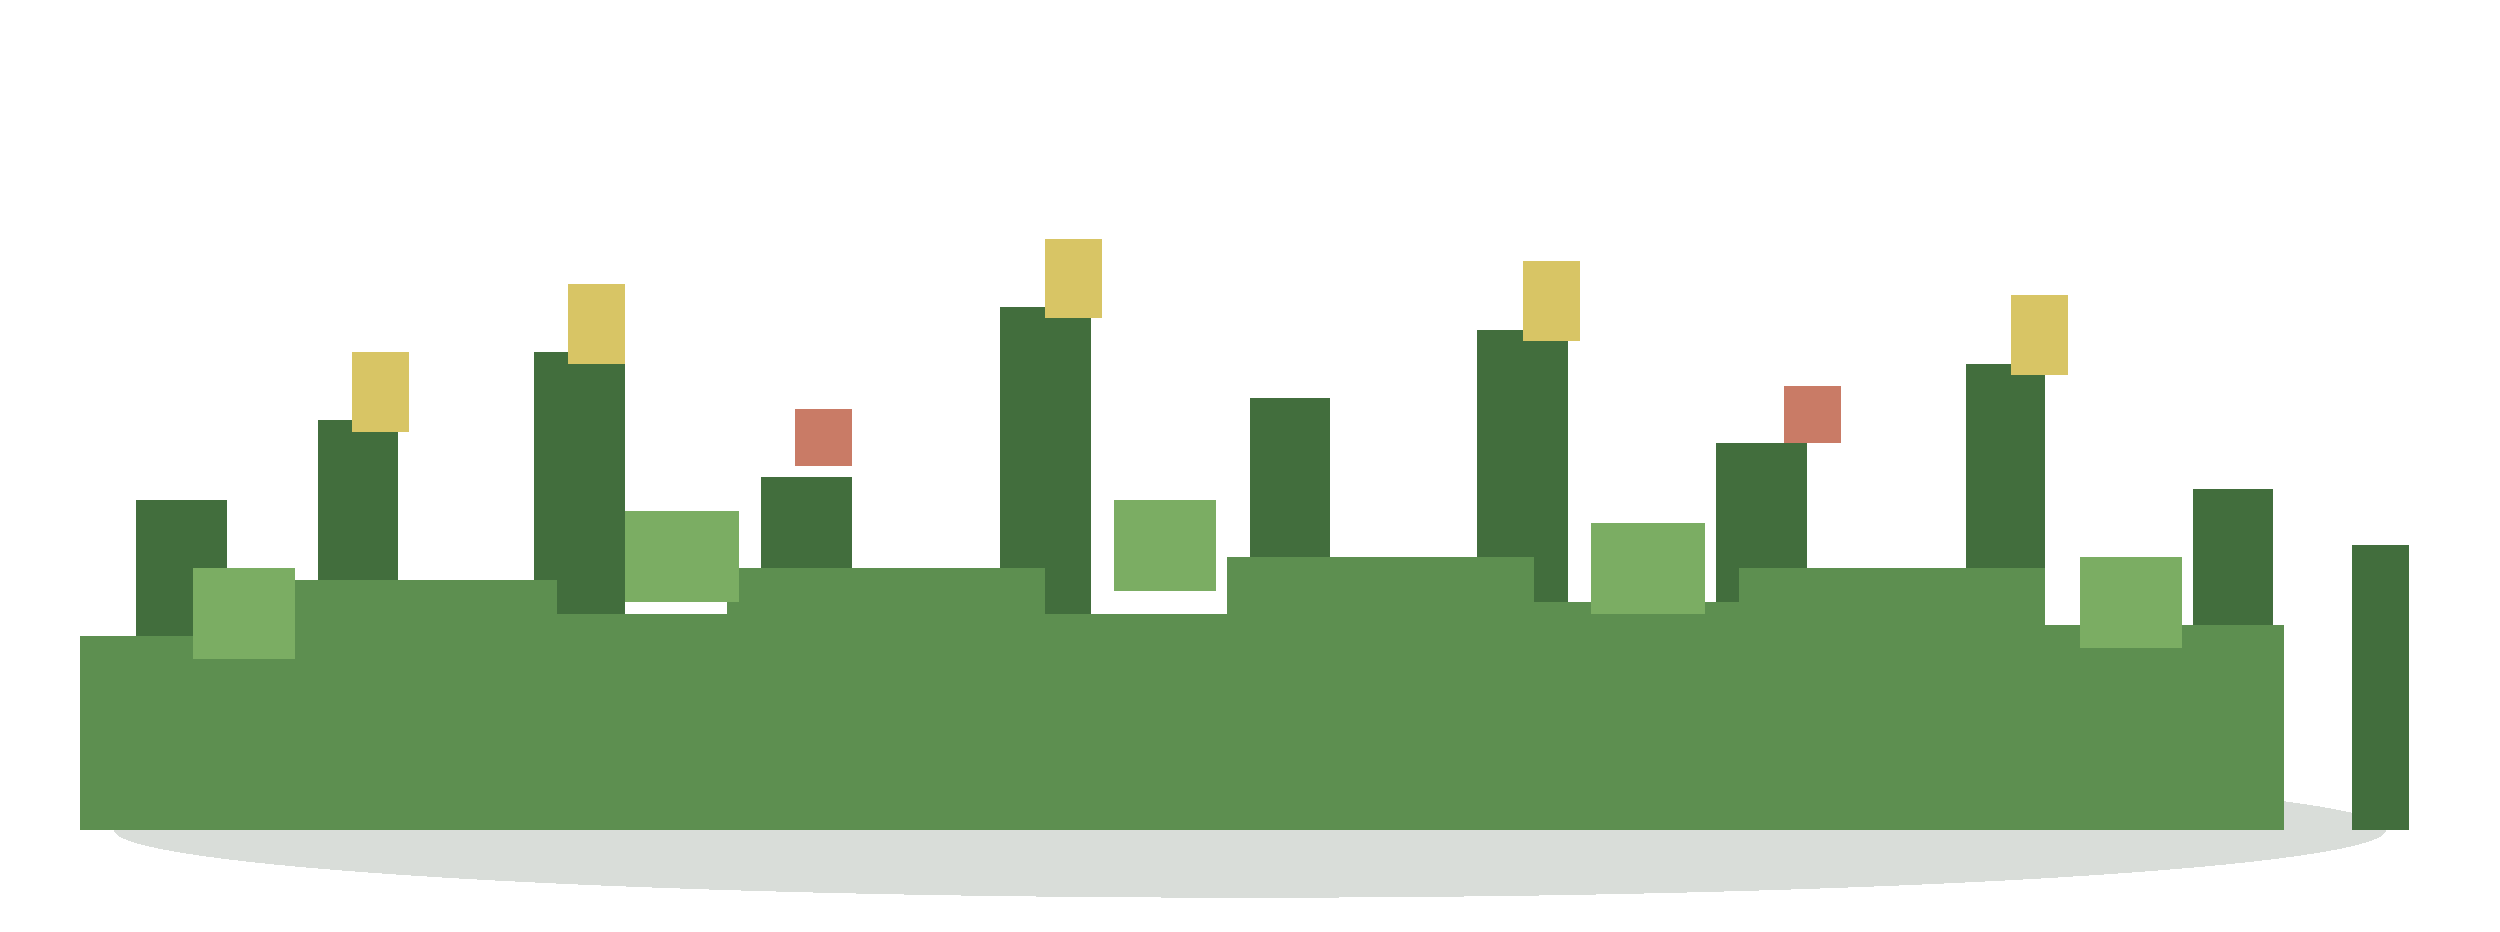
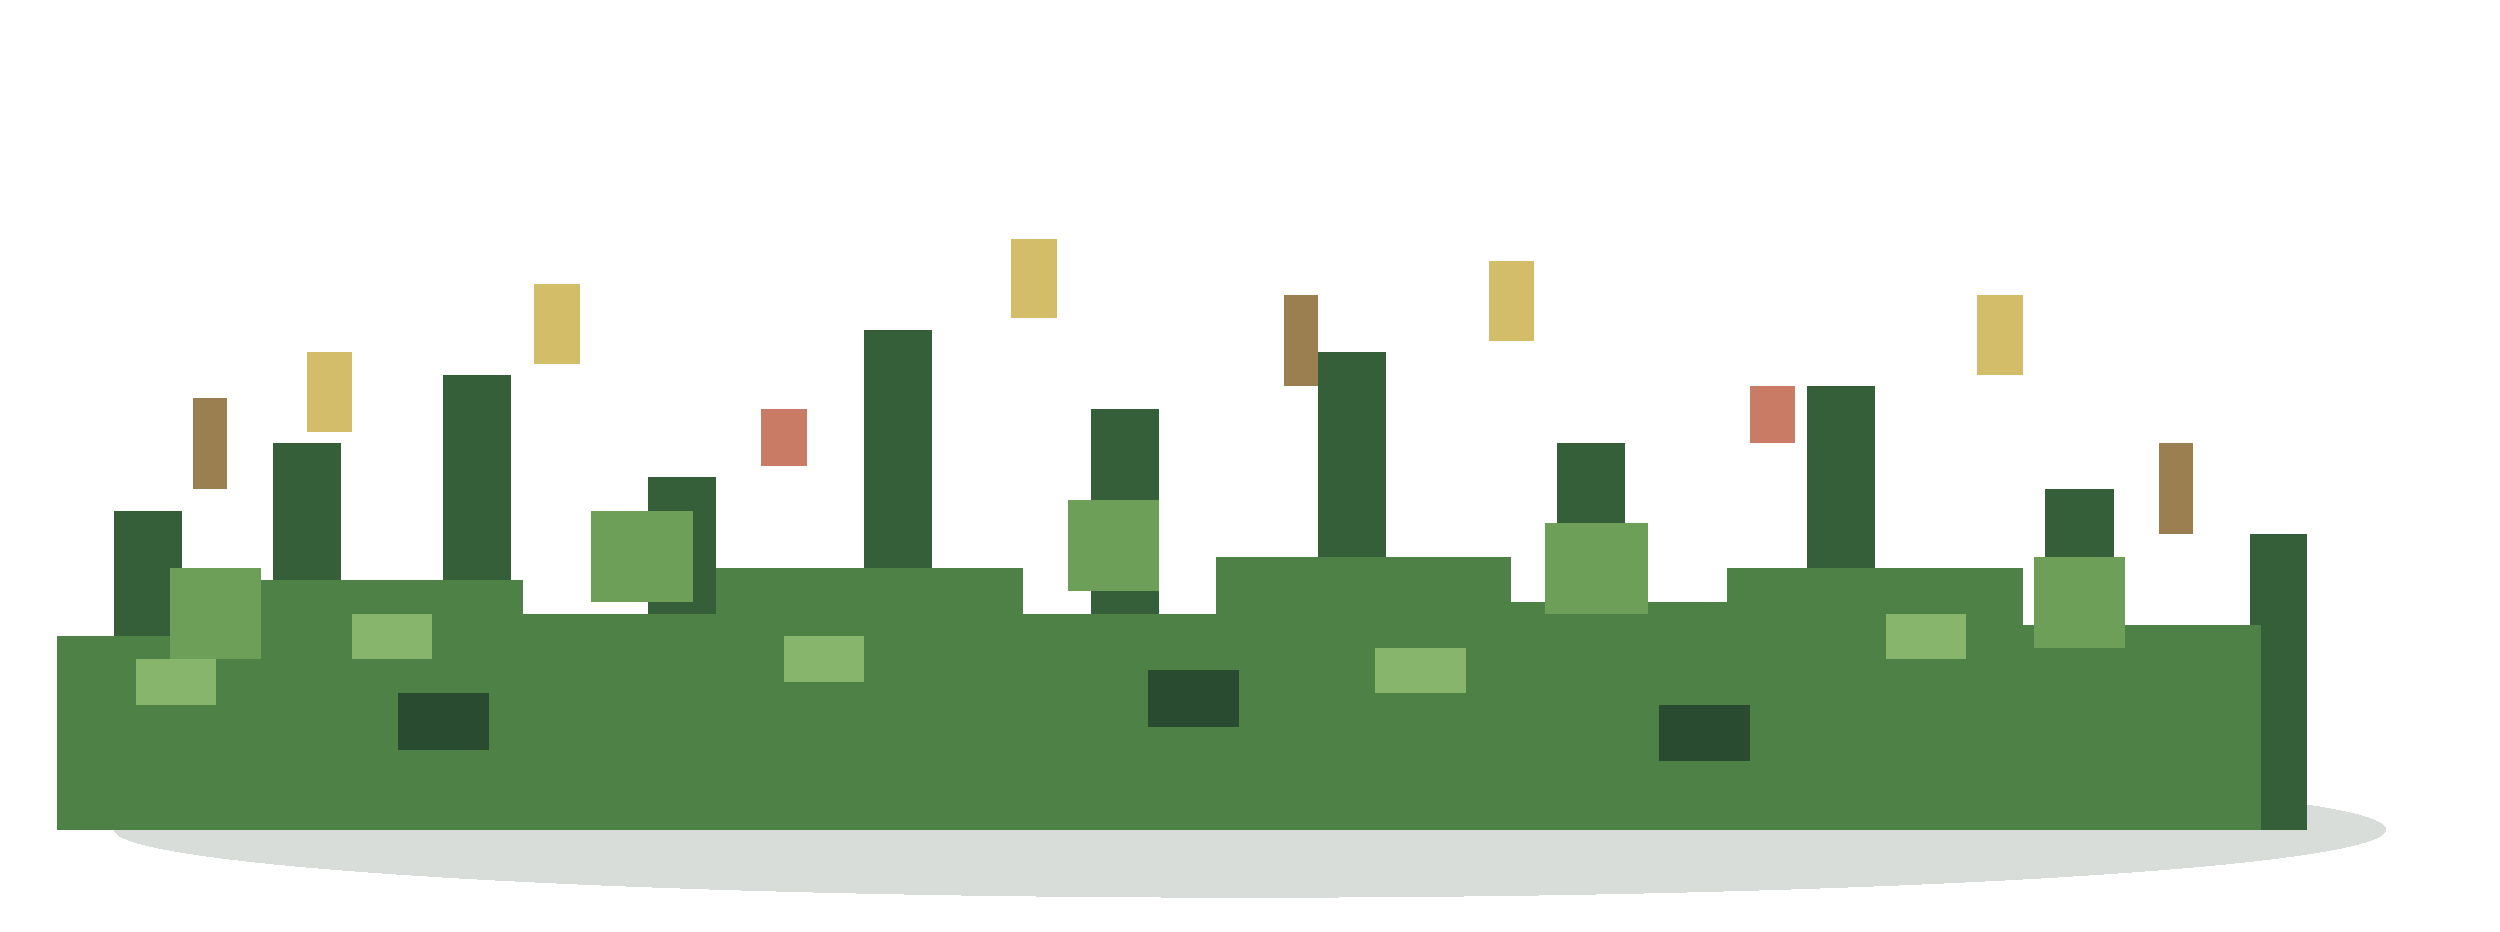
<svg xmlns="http://www.w3.org/2000/svg" width="220" height="82" viewBox="0 0 220 82" shape-rendering="crispEdges">
  <rect width="220" height="82" fill="none" />
  <ellipse cx="110" cy="73" rx="100" ry="6" fill="#2e452b" opacity=".18" />
-   <g fill="#426e3d">
-     <rect x="12" y="44" width="8" height="29" />
-     <rect x="28" y="37" width="7" height="36" />
-     <rect x="47" y="31" width="8" height="42" />
-     <rect x="67" y="42" width="8" height="31" />
-     <rect x="88" y="27" width="8" height="46" />
-     <rect x="110" y="35" width="7" height="38" />
-     <rect x="130" y="29" width="8" height="44" />
-     <rect x="151" y="39" width="8" height="34" />
-     <rect x="173" y="32" width="7" height="41" />
-     <rect x="193" y="43" width="7" height="30" />
-     <rect x="207" y="48" width="5" height="25" />
+   <g fill="#355f38">
+     <rect x="10" y="45" width="6" height="28" />
+     <rect x="24" y="39" width="6" height="34" />
+     <rect x="39" y="33" width="6" height="40" />
+     <rect x="57" y="42" width="6" height="31" />
+     <rect x="76" y="29" width="6" height="44" />
+     <rect x="96" y="36" width="6" height="37" />
+     <rect x="116" y="31" width="6" height="42" />
+     <rect x="137" y="39" width="6" height="34" />
+     <rect x="159" y="34" width="6" height="39" />
+     <rect x="180" y="43" width="6" height="30" />
+     <rect x="198" y="47" width="5" height="26" />
  </g>
-   <g fill="#5d8f50">
-     <rect x="7" y="56" width="22" height="17" />
-     <rect x="24" y="51" width="25" height="22" />
-     <rect x="45" y="54" width="25" height="19" />
-     <rect x="64" y="50" width="28" height="23" />
-     <rect x="86" y="54" width="27" height="19" />
-     <rect x="108" y="49" width="27" height="24" />
-     <rect x="132" y="53" width="27" height="20" />
-     <rect x="153" y="50" width="27" height="23" />
-     <rect x="176" y="55" width="25" height="18" />
+   <g fill="#4d8145">
+     <rect x="5" y="56" width="22" height="17" />
+     <rect x="22" y="51" width="24" height="22" />
+     <rect x="43" y="54" width="24" height="19" />
+     <rect x="63" y="50" width="27" height="23" />
+     <rect x="85" y="54" width="26" height="19" />
+     <rect x="107" y="49" width="26" height="24" />
+     <rect x="131" y="53" width="26" height="20" />
+     <rect x="152" y="50" width="26" height="23" />
+     <rect x="175" y="55" width="24" height="18" />
  </g>
-   <g fill="#7bad63">
-     <rect x="17" y="50" width="9" height="8" />
-     <rect x="55" y="45" width="10" height="8" />
-     <rect x="98" y="44" width="9" height="8" />
-     <rect x="140" y="46" width="10" height="8" />
-     <rect x="183" y="49" width="9" height="8" />
+   <g fill="#6d9f58">
+     <rect x="15" y="50" width="8" height="8" />
+     <rect x="52" y="45" width="9" height="8" />
+     <rect x="94" y="44" width="8" height="8" />
+     <rect x="136" y="46" width="9" height="8" />
+     <rect x="179" y="49" width="8" height="8" />
  </g>
-   <g fill="#d8c565">
-     <rect x="31" y="31" width="5" height="7" />
-     <rect x="50" y="25" width="5" height="7" />
-     <rect x="92" y="21" width="5" height="7" />
-     <rect x="134" y="23" width="5" height="7" />
-     <rect x="177" y="26" width="5" height="7" />
+   <g fill="#87b56c">
+     <rect x="12" y="58" width="7" height="4" />
+     <rect x="31" y="54" width="7" height="4" />
+     <rect x="69" y="56" width="7" height="4" />
+     <rect x="121" y="57" width="8" height="4" />
+     <rect x="166" y="54" width="7" height="4" />
+   </g>
+   <g fill="#d3bd68">
+     <rect x="27" y="31" width="4" height="7" />
+     <rect x="47" y="25" width="4" height="7" />
+     <rect x="89" y="21" width="4" height="7" />
+     <rect x="131" y="23" width="4" height="7" />
+     <rect x="174" y="26" width="4" height="7" />
  </g>
  <g fill="#c97b66">
-     <rect x="70" y="36" width="5" height="5" />
-     <rect x="157" y="34" width="5" height="5" />
+     <rect x="67" y="36" width="4" height="5" />
+     <rect x="154" y="34" width="4" height="5" />
+   </g>
+   <g fill="#9b7f50">
+     <rect x="17" y="35" width="3" height="8" />
+     <rect x="113" y="26" width="3" height="8" />
+     <rect x="190" y="39" width="3" height="8" />
+   </g>
+   <g fill="#294c31">
+     <rect x="35" y="61" width="8" height="5" />
+     <rect x="101" y="59" width="8" height="5" />
+     <rect x="146" y="62" width="8" height="5" />
  </g>
</svg>
